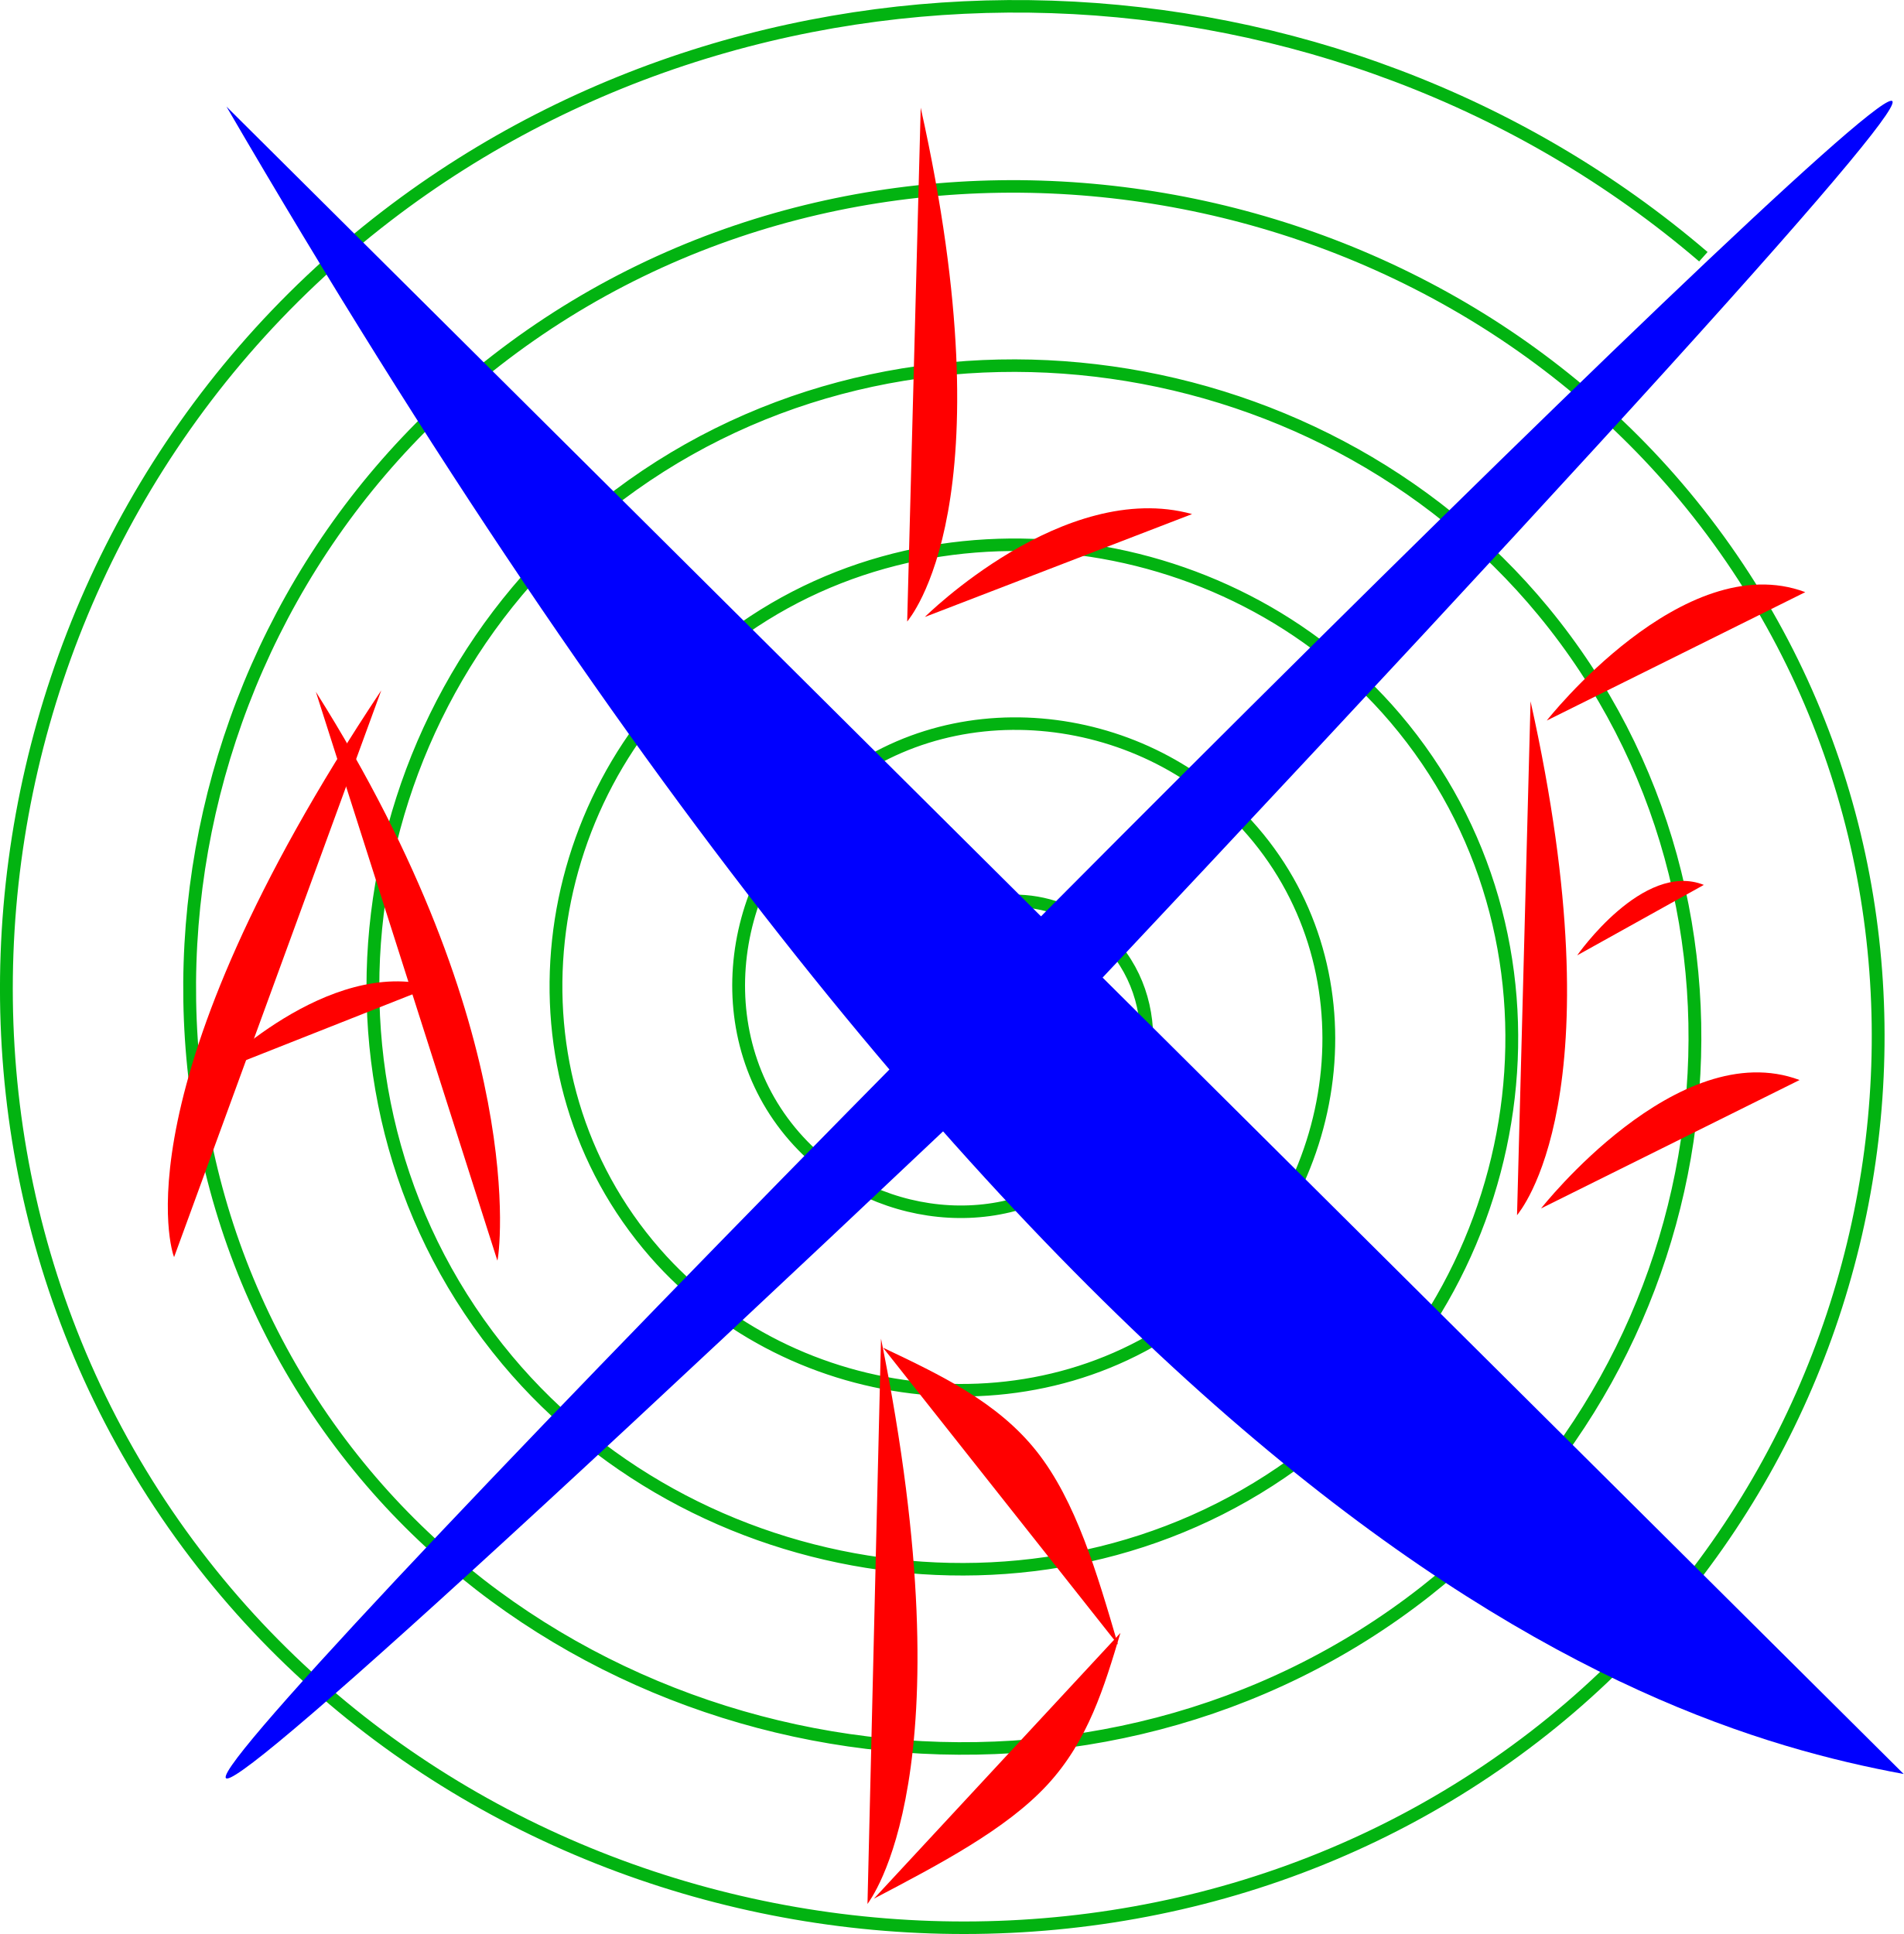
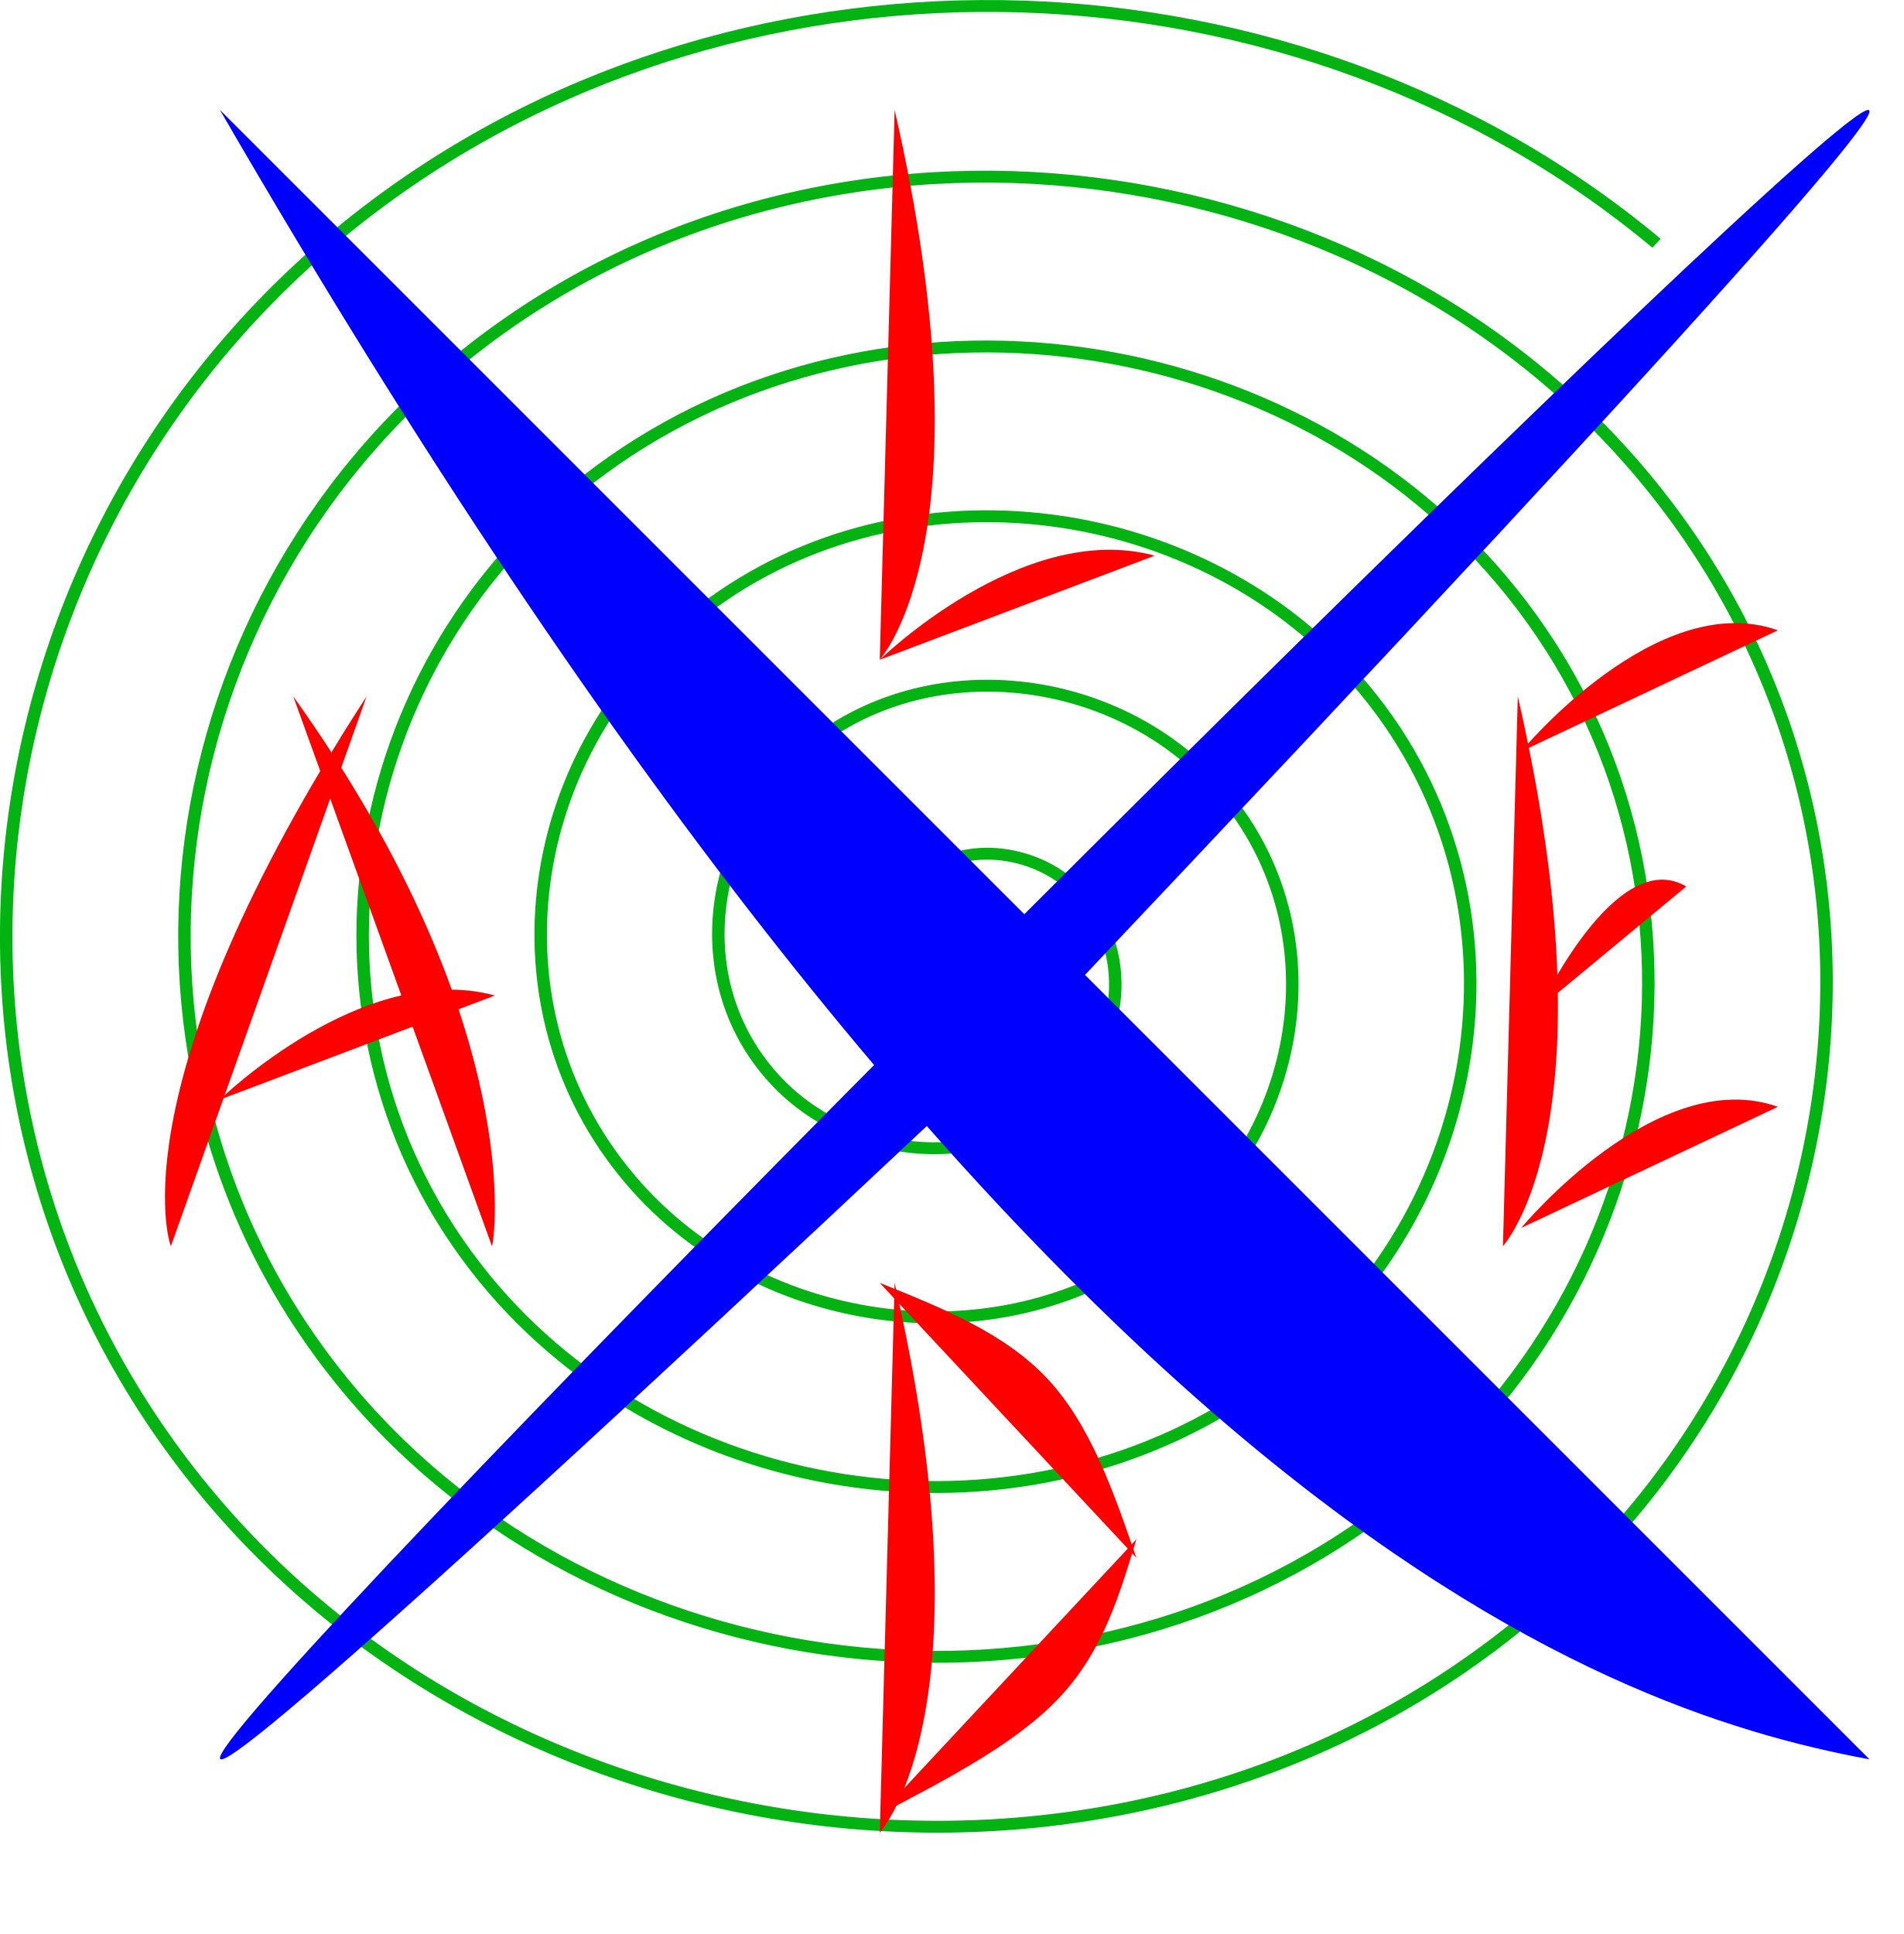
<svg xmlns="http://www.w3.org/2000/svg" width="51.933mm" height="52.764mm" viewBox="0 0 74.19 75.378" version="1.1" id="svg1" xml:space="preserve">
  <defs id="defs1">
    <linearGradient id="linearGradient42">
      <stop style="stop-color:#005bff;stop-opacity:1;" offset="0" id="stop42" />
      <stop style="stop-color:#005bff;stop-opacity:0;" offset="1" id="stop43" />
    </linearGradient>
    <linearGradient id="swatch39">
      <stop style="stop-color:#0e0e0e;stop-opacity:1;" offset="0" id="stop39" />
    </linearGradient>
    <linearGradient id="swatch38">
      <stop style="stop-color:#16d100;stop-opacity:1;" offset="0" id="stop38" />
    </linearGradient>
  </defs>
-   <path style="opacity:1;mix-blend-mode:normal;fill:none;fill-opacity:1;fill-rule:evenodd;stroke:#02b311;stroke-width:0.378;stroke-opacity:1" id="path1" d="m 100.892,223.422 c 0.485,0.657 -0.646,0.978 -1.092,0.807 -1.208,-0.465 -1.169,-2.096 -0.522,-2.991 1.157,-1.6 3.517,-1.453 4.889,-0.237 2.014,1.785 1.75,4.958 -0.048,6.788 -2.396,2.439 -6.406,2.051 -8.687,-0.333 -2.869,-3.001 -2.355,-7.858 0.618,-10.585 3.602,-3.302 9.312,-2.661 12.484,0.903 3.737,4.201 2.968,10.768 -1.188,14.383 -4.799,4.173 -12.224,3.276 -16.281,-1.473 -4.61,-5.396 -3.583,-13.681 1.758,-18.18 5.993,-5.047 15.138,-3.892 20.079,2.043 5.485,6.589 4.2,16.596 -2.328,21.977 -7.185,5.923 -18.053,4.509 -23.876,-2.613 -6.361,-7.781 -4.818,-19.511 2.898,-25.775 8.377,-6.799 20.969,-5.127 27.673,3.184 7.238,8.972 5.436,22.428 -3.469,29.572 -9.568,7.677 -23.886,5.745 -31.471,-3.754 -8.115,-10.163 -6.054,-25.345 4.039,-33.369 10.759,-8.554 26.803,-6.363 35.268,4.324 8.993,11.354 6.673,28.262 -4.609,37.167 -11.949,9.432 -29.72,6.982 -39.065,-4.894 -9.871,-12.544 -7.291,-31.179 5.179,-40.964 11.404,-8.949 27.998,-8.278 38.856,1.229" transform="matrix(1.320722,0,0,1.292024,-94.74142,-249.2144)" />
-   <path style="fill:#0000ff;fill-opacity:1;stroke-width:2.214" d="m 42.086,39.044 c -114.132,108.312 110.892,-117.998 0,0 z" id="path14" />
-   <path style="fill:#0000ff;fill-opacity:1;stroke-width:10.289;stroke-dasharray:none;paint-order:fill markers stroke" d="M 8.826,4.155 C 40.894,59.236 63.235,67.115 74.19,69.142" id="path13" />
-   <path style="fill:#ff0000;fill-opacity:1;stroke-width:0.315" d="m 16.869,38.439 c -4.099,-1.162 -8.544,3.378 -8.544,3.378" id="path23-6-2" />
-   <g id="layer1" transform="translate(-56.2699,-130.935)" />
-   <path style="fill:#ff0000;fill-opacity:1;stroke-width:0.355" d="M 35.881,4.197 C 39.324,19.65 35.445,24.095 35.354,24.226" id="path15" />
-   <path style="fill:#ff0000;fill-opacity:1;stroke-width:0.418" d="M 70.354,23.079 C 65.601,21.298 60.279,28.084 60.279,28.084" id="path23" />
-   <path style="fill:#ff0000;fill-opacity:1;fill-rule:evenodd;stroke:none;stroke-width:2.857;stroke-dasharray:none;stroke-opacity:1;paint-order:fill markers stroke" d="m 84.943,251.721 c 0.597,1.39 1.195,2.78 1.603,5.313 0.408,2.533 0.628,6.21 0.847,9.886" id="path18" transform="matrix(3.736853,0,0,0.7614562,-283.0063,-139.1482)" />
-   <path style="fill:#ff0000;fill-opacity:1;fill-rule:evenodd;stroke:none;stroke-width:2.857;stroke-dasharray:none;stroke-opacity:1;paint-order:fill markers stroke" d="m 85.529,254.414 c -0.158,2.252 -0.315,4.504 -0.716,6.353 -0.401,1.849 -1.046,3.295 -1.691,4.742" id="path18-3" transform="matrix(3.991494,0,0,0.9335519,-297.7231,-173.8659)" />
-   <path style="fill:#ff0000;fill-opacity:1;stroke-width:0.373" d="m 34.334,52.173 c 3.443,17 -0.436,21.89 -0.527,22.034" id="path15-5" />
-   <path style="fill:#ff0000;fill-opacity:1;stroke-width:0.355" d="m 59.648,27.334 c 3.443,15.453 -0.436,19.898 -0.527,20.029" id="path15-2" />
-   <path style="fill:#ff0000;fill-opacity:1;stroke-width:0.418" d="M 70.132,42.094 C 65.379,40.314 60.057,47.099 60.057,47.099" id="path23-7" />
-   <path style="fill:#ff0000;fill-opacity:1;stroke-width:0.216" d="m 66.401,34.489 c -2.368,-0.944 -4.936,2.746 -4.936,2.746" id="path23-6" />
-   <path style="fill:#ff0000;fill-opacity:1;stroke-width:0.466" d="m 12.309,26.963 c 8.364,13.25 7.15,21.982 7.074,22.169" id="path15-5-3" />
-   <path style="fill:#ff0000;fill-opacity:1;stroke-width:0.497" d="M 14.858,26.908 C 4.543,42.407 6.697,48.811 6.784,48.997" id="path15-5-3-2" />
-   <path style="fill:#ff0000;fill-opacity:1;stroke-width:0.379" d="m 46.457,20.036 c -4.997,-1.379 -10.415,4.011 -10.415,4.011" id="path23-6-9" />
+   <path style="opacity:1;mix-blend-mode:normal;fill:none;fill-opacity:1;fill-rule:evenodd;stroke:#02b311;stroke-width:0.378;stroke-opacity:1" id="path1" d="m 100.892,223.422 c 0.485,0.657 -0.646,0.978 -1.092,0.807 -1.208,-0.465 -1.169,-2.096 -0.522,-2.991 1.157,-1.6 3.517,-1.453 4.889,-0.237 2.014,1.785 1.75,4.958 -0.048,6.788 -2.396,2.439 -6.406,2.051 -8.687,-0.333 -2.869,-3.001 -2.355,-7.858 0.618,-10.585 3.602,-3.302 9.312,-2.661 12.484,0.903 3.737,4.201 2.968,10.768 -1.188,14.383 -4.799,4.173 -12.224,3.276 -16.281,-1.473 -4.61,-5.396 -3.583,-13.681 1.758,-18.18 5.993,-5.047 15.138,-3.892 20.079,2.043 5.485,6.589 4.2,16.596 -2.328,21.977 -7.185,5.923 -18.053,4.509 -23.876,-2.613 -6.361,-7.781 -4.818,-19.511 2.898,-25.775 8.377,-6.799 20.969,-5.127 27.673,3.184 7.238,8.972 5.436,22.428 -3.469,29.572 -9.568,7.677 -23.886,5.745 -31.471,-3.754 -8.115,-10.163 -6.054,-25.345 4.039,-33.369 10.759,-8.554 26.803,-6.363 35.268,4.324 8.993,11.354 6.673,28.262 -4.609,37.167 -11.949,9.432 -29.72,6.982 -39.065,-4.894 -9.871,-12.544 -7.291,-31.179 5.179,-40.964 11.404,-8.949 27.998,-8.278 38.856,1.229" transform="matrix(1.284421,0,0,1.224332,-92.1374,-236.1574)" />
+   <path style="fill:#ff0000;fill-opacity:1;stroke-width:0.404" d="m 69.286,43.138 c -4.718,-1.679 -10,4.719 -10,4.719" id="path23-7" />
+   <path style="fill:#ff0000;fill-opacity:1;stroke-width:0.305" d="M 65.714,34.552 C 62.973,32.925 60,39.286 60,39.286" id="path23-6" />
+   <path style="fill:#ff0000;fill-opacity:1;stroke-width:0.404" d="m 69.286,24.567 c -4.718,-1.679 -10,4.719 -10,4.719" id="path23" />
+   <path style="fill:#ff0000;fill-opacity:1;stroke-width:0.385" d="m 59.151,27.143 c 3.786,16.533 -0.479,21.289 -0.579,21.429" id="path15-2" />
+   <path style="fill:#ff0000;fill-opacity:1;fill-rule:evenodd;stroke:none;stroke-width:2.857;stroke-dasharray:none;stroke-opacity:1;paint-order:fill markers stroke" d="m 85.529,254.414 c -0.158,2.252 -0.315,4.504 -0.716,6.353 -0.401,1.849 -1.046,3.295 -1.691,4.742" id="path18-3" transform="matrix(4.154152,0,0,0.9657477,-311.0159,-185.6999)" />
+   <path style="fill:#ff0000;fill-opacity:1;fill-rule:evenodd;stroke:none;stroke-width:2.857;stroke-dasharray:none;stroke-opacity:1;paint-order:fill markers stroke" d="m 84.943,251.721 c 0.597,1.39 1.195,2.78 1.603,5.313 0.408,2.533 0.628,6.21 0.847,9.886" id="path18" transform="matrix(4.081816,0,0,0.7049345,-312.4366,-127.4465)" />
+   <path style="fill:#ff0000;fill-opacity:1;stroke-width:0.385" d="m 34.865,50 c 3.786,16.533 -0.479,21.289 -0.579,21.429" id="path15-5" />
+   <path style="fill:#ff0000;fill-opacity:1;stroke-width:0.387" d="M 19.286,38.8 C 14.146,37.405 8.571,42.857 8.571,42.857" id="path23-6-2" />
+   <path style="fill:#ff0000;fill-opacity:1;stroke-width:0.479" d="m 11.429,27.143 c 9.156,12.807 7.827,21.248 7.744,21.429" id="path15-5-3" />
+   <path style="fill:#ff0000;fill-opacity:1;stroke-width:0.476" d="M 14.286,27.143 C 4.542,42.179 6.577,48.391 6.659,48.571" id="path15-5-3-2" />
+   <path style="fill:#ff0000;fill-opacity:1;stroke-width:0.387" d="M 45,21.657 C 39.86,20.262 34.286,25.714 34.286,25.714" id="path23-6-9" />
+   <path style="fill:#ff0000;fill-opacity:1;stroke-width:0.385" d="M 34.865,4.286 C 38.65,20.819 34.385,25.574 34.286,25.714" id="path15" />
+   <path style="fill:#0000ff;fill-opacity:1;stroke-width:10.149;stroke-dasharray:none;paint-order:fill markers stroke" d="M 8.571,4.286 C 40.11,58.773 62.083,66.566 72.857,68.571" id="path13" />
+   <path style="fill:#0000ff;fill-opacity:1;stroke-width:2.184" d="m 41.516,38.809 c -112.938,106.483 109.731,-116.005 0,0 z" id="path14" />
</svg>
